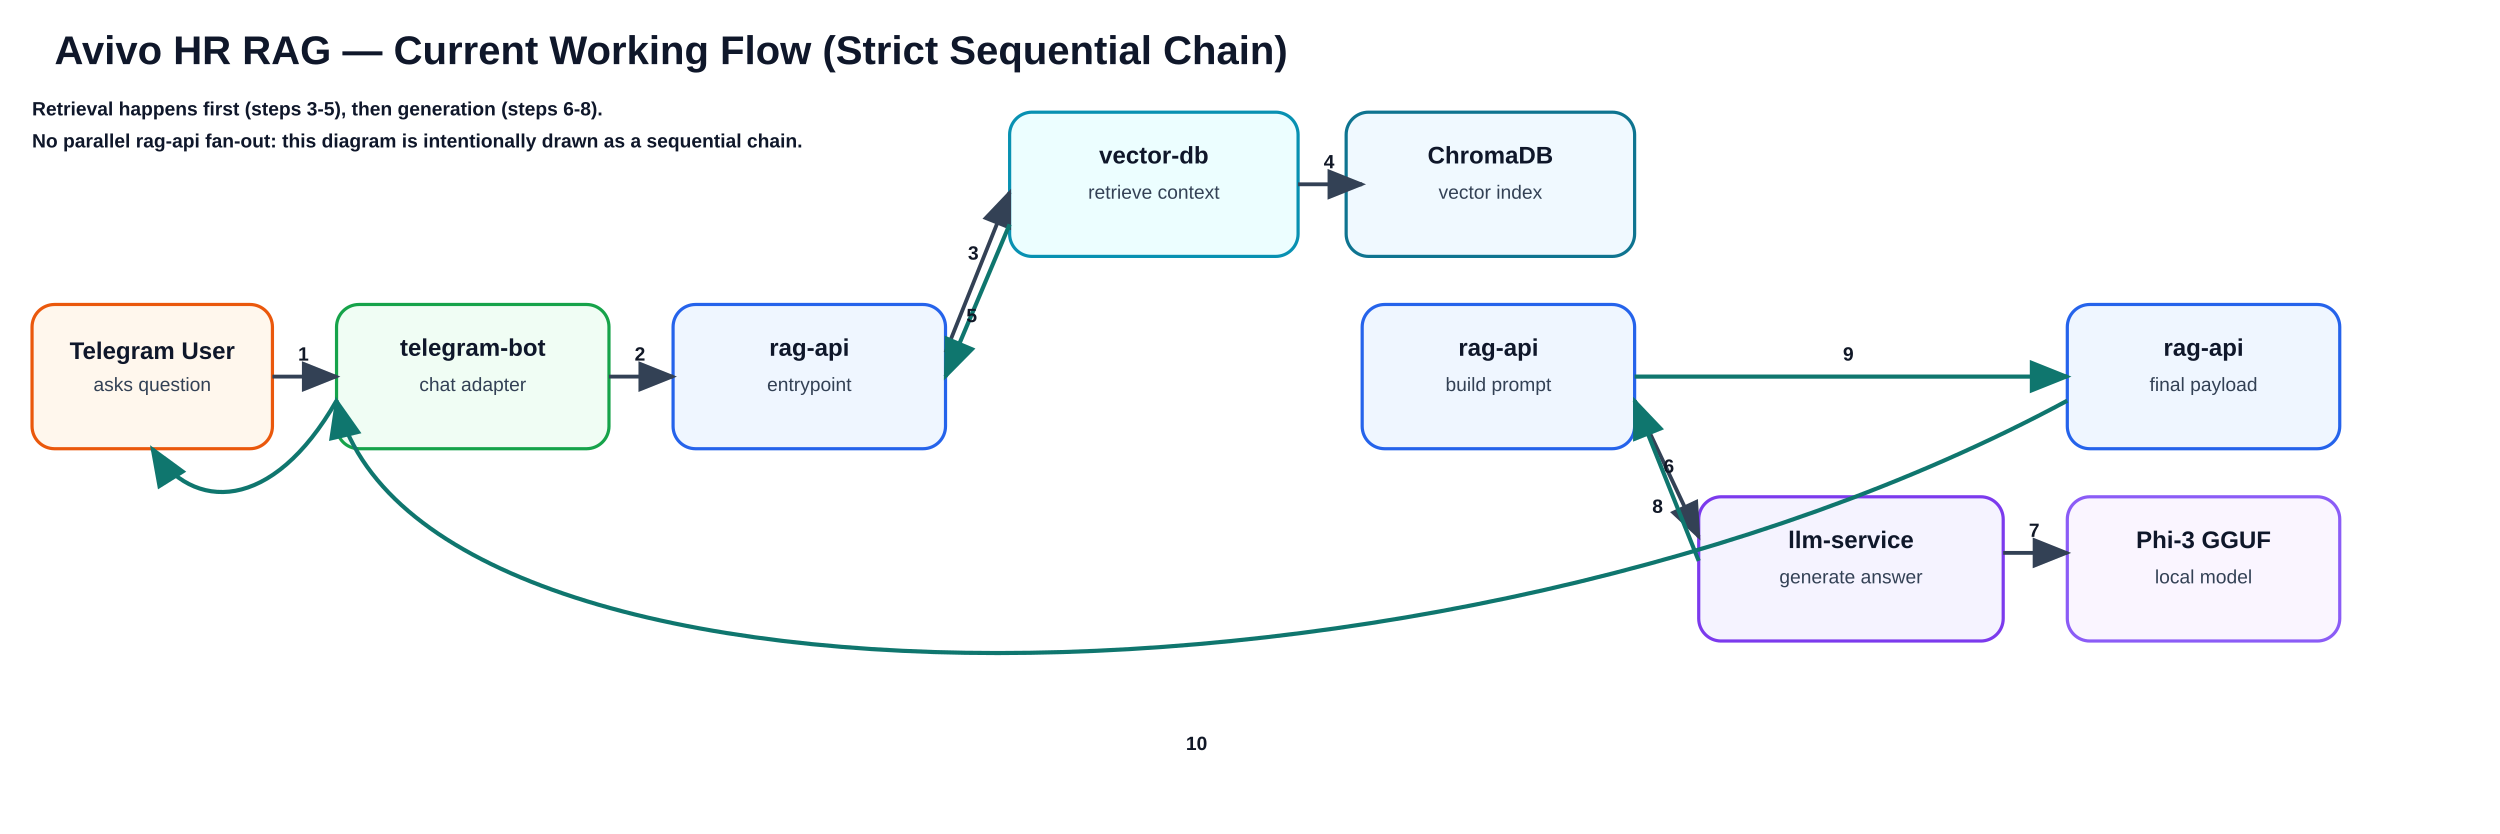
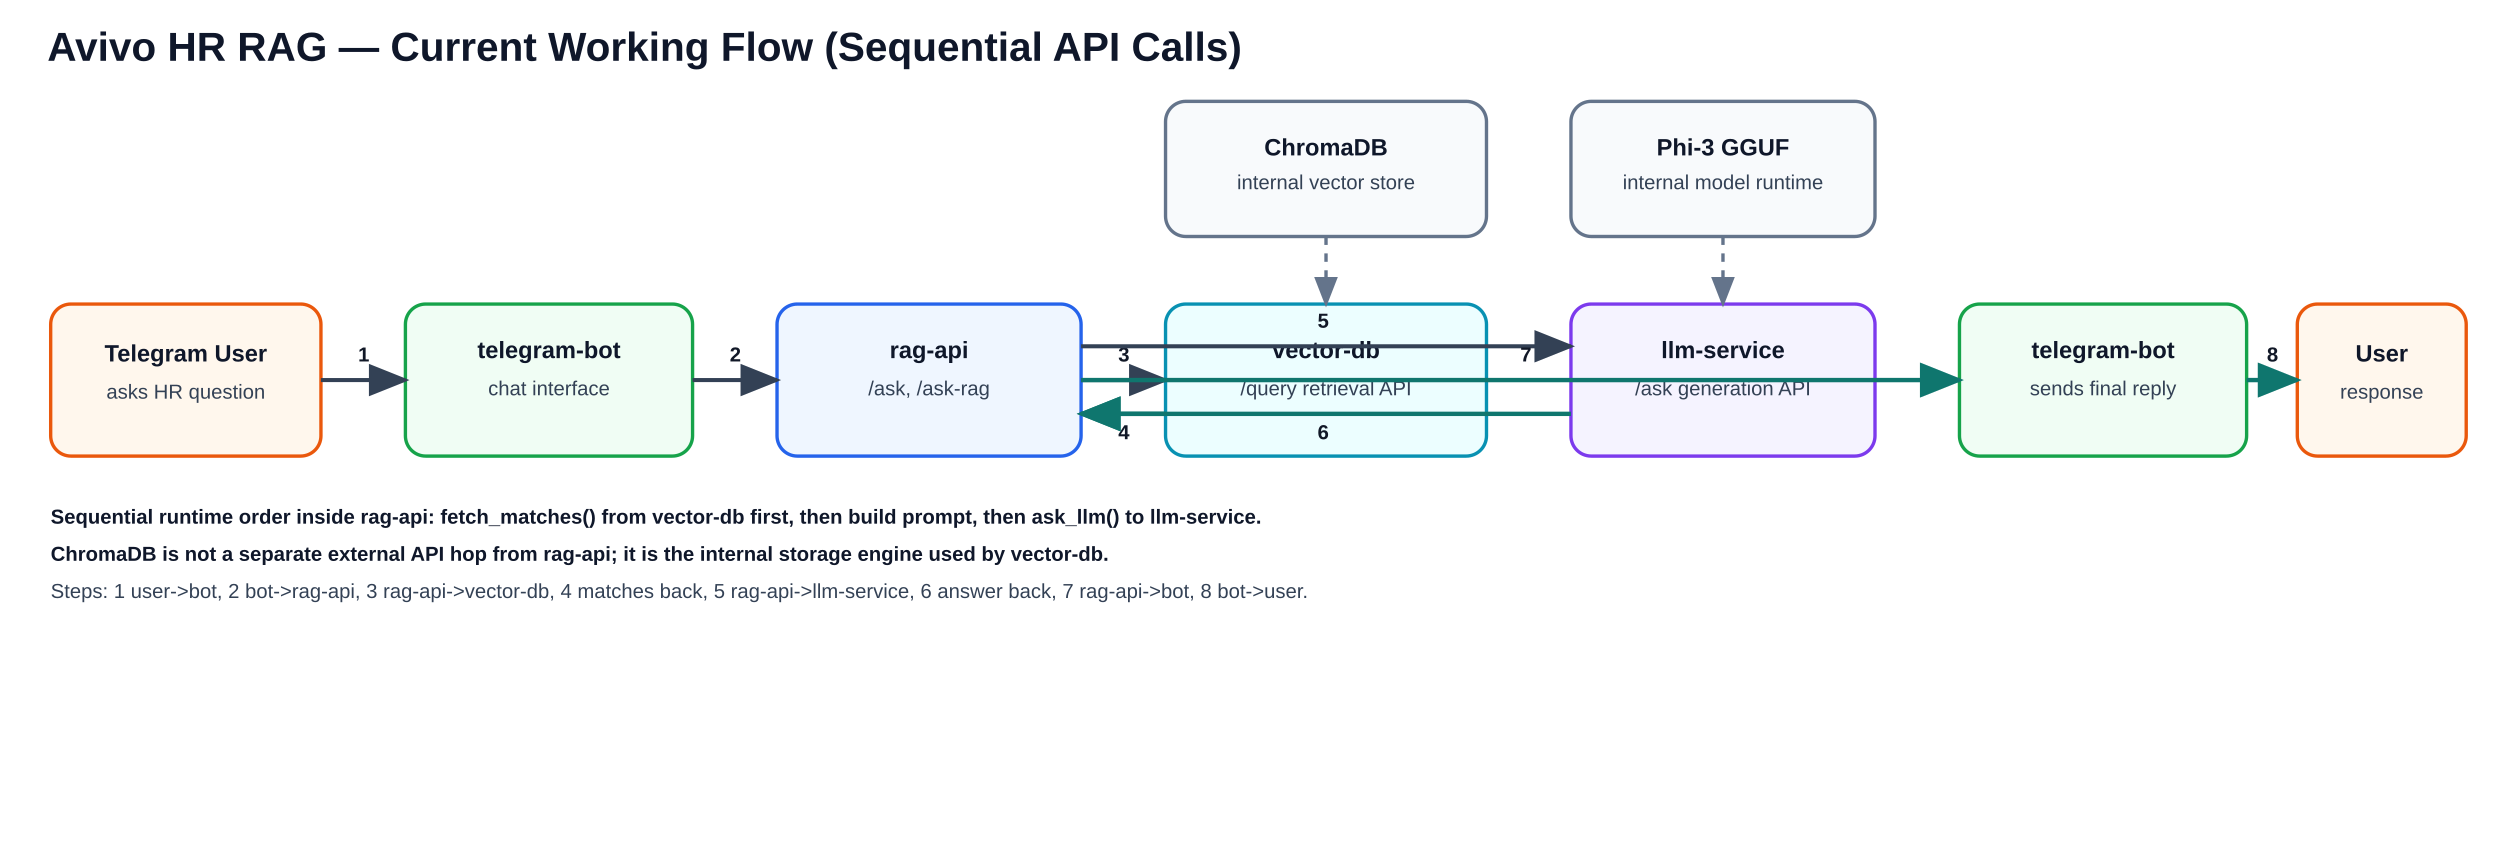
- <svg xmlns="http://www.w3.org/2000/svg" width="1560" height="520" viewBox="0 0 1560 520" role="img" aria-labelledby="title desc">
+ <svg xmlns="http://www.w3.org/2000/svg" width="1480" height="500" viewBox="0 0 1480 500" role="img" aria-labelledby="title desc">
  <defs>
    <style>
-       .title { font: 700 25px 'Segoe UI', Arial, sans-serif; fill: #0f172a; }
-       .label { font: 700 15px 'Segoe UI', Arial, sans-serif; fill: #0f172a; }
+       .title { font: 700 24px 'Segoe UI', Arial, sans-serif; fill: #0f172a; }
+       .label { font: 700 14px 'Segoe UI', Arial, sans-serif; fill: #0f172a; }
      .small { font: 500 12px 'Segoe UI', Arial, sans-serif; fill: #334155; }
      .step { font: 700 12px 'Segoe UI', Arial, sans-serif; fill: #111827; }
-       .node { stroke-width: 2; rx: 14; }
+       .note { font: 600 12px 'Segoe UI', Arial, sans-serif; fill: #0f172a; }
+ 
+       .node { stroke-width: 2; rx: 12; }
      .user { fill: #fff7ed; stroke: #ea580c; }
      .bot { fill: #f0fdf4; stroke: #16a34a; }
      .api { fill: #eff6ff; stroke: #2563eb; }
      .vector { fill: #ecfeff; stroke: #0891b2; }
      .llm { fill: #f5f3ff; stroke: #7c3aed; }
-       .db { fill: #f0f9ff; stroke: #0e7490; }
-       .model { fill: #faf5ff; stroke: #8b5cf6; }
-       .line { stroke: #334155; stroke-width: 2.4; fill: none; marker-end: url(#arrow); }
-       .lineResp { stroke: #0f766e; stroke-width: 2.6; fill: none; marker-end: url(#arrowResp); }
-       .hint { font: 600 12px 'Segoe UI', Arial, sans-serif; fill: #0f172a; }
+       .store { fill: #f8fafc; stroke: #64748b; }
+ 
+       .lineReq { stroke: #334155; stroke-width: 2.4; fill: none; marker-end: url(#arrowReq); }
+       .lineRes { stroke: #0f766e; stroke-width: 2.6; fill: none; marker-end: url(#arrowRes); }
+       .lineDep { stroke: #64748b; stroke-width: 2; fill: none; stroke-dasharray: 5 5; marker-end: url(#arrowDep); }
    </style>
-     <marker id="arrow" markerWidth="10" markerHeight="8" refX="9" refY="4" orient="auto">
+     <marker id="arrowReq" markerWidth="10" markerHeight="8" refX="9" refY="4" orient="auto">
      <polygon points="0,0 10,4 0,8" fill="#334155" />
    </marker>
-     <marker id="arrowResp" markerWidth="10" markerHeight="8" refX="9" refY="4" orient="auto">
+     <marker id="arrowRes" markerWidth="10" markerHeight="8" refX="9" refY="4" orient="auto">
      <polygon points="0,0 10,4 0,8" fill="#0f766e" />
    </marker>
+     <marker id="arrowDep" markerWidth="9" markerHeight="7" refX="8" refY="3.5" orient="auto">
+       <polygon points="0,0 9,3.5 0,7" fill="#64748b" />
+     </marker>
  </defs>
-   <text x="34" y="40" class="title">Avivo HR RAG — Current Working Flow (Strict Sequential Chain)</text>
-   <rect x="20" y="190" width="150" height="90" class="node user" />
-   <text x="95" y="224" text-anchor="middle" class="label">Telegram User</text>
-   <text x="95" y="244" text-anchor="middle" class="small">asks question</text>
-   <rect x="210" y="190" width="170" height="90" class="node bot" />
-   <text x="295" y="222" text-anchor="middle" class="label">telegram-bot</text>
-   <text x="295" y="244" text-anchor="middle" class="small">chat adapter</text>
-   <rect x="420" y="190" width="170" height="90" class="node api" />
-   <text x="505" y="222" text-anchor="middle" class="label">rag-api</text>
-   <text x="505" y="244" text-anchor="middle" class="small">entrypoint</text>
-   <rect x="630" y="70" width="180" height="90" class="node vector" />
-   <text x="720" y="102" text-anchor="middle" class="label">vector-db</text>
-   <text x="720" y="124" text-anchor="middle" class="small">retrieve context</text>
-   <rect x="850" y="190" width="170" height="90" class="node api" />
-   <text x="935" y="222" text-anchor="middle" class="label">rag-api</text>
-   <text x="935" y="244" text-anchor="middle" class="small">build prompt</text>
-   <rect x="1060" y="310" width="190" height="90" class="node llm" />
-   <text x="1155" y="342" text-anchor="middle" class="label">llm-service</text>
-   <text x="1155" y="364" text-anchor="middle" class="small">generate answer</text>
-   <rect x="1290" y="190" width="170" height="90" class="node api" />
-   <text x="1375" y="222" text-anchor="middle" class="label">rag-api</text>
-   <text x="1375" y="244" text-anchor="middle" class="small">final payload</text>
-   <rect x="840" y="70" width="180" height="90" class="node db" />
-   <text x="930" y="102" text-anchor="middle" class="label">ChromaDB</text>
-   <text x="930" y="124" text-anchor="middle" class="small">vector index</text>
-   <rect x="1290" y="310" width="170" height="90" class="node model" />
-   <text x="1375" y="342" text-anchor="middle" class="label">Phi-3 GGUF</text>
-   <text x="1375" y="364" text-anchor="middle" class="small">local model</text>
-   <path d="M 170 235 L 210 235" class="line" />
-   <text x="186" y="225" class="step">1</text>
-   <path d="M 380 235 L 420 235" class="line" />
-   <text x="396" y="225" class="step">2</text>
-   <path d="M 590 220 L 630 120" class="line" />
-   <text x="604" y="162" class="step">3</text>
-   <path d="M 810 115 L 850 115" class="line" />
-   <text x="826" y="105" class="step">4</text>
-   <path d="M 630 140 L 590 235" class="lineResp" />
-   <text x="603" y="201" class="step">5</text>
-   <path d="M 1020 250 L 1060 335" class="line" />
-   <text x="1038" y="295" class="step">6</text>
-   <path d="M 1250 345 L 1290 345" class="line" />
-   <text x="1266" y="335" class="step">7</text>
-   <path d="M 1060 350 L 1020 250" class="lineResp" />
-   <text x="1031" y="320" class="step">8</text>
-   <path d="M 1020 235 L 1290 235" class="lineResp" />
-   <text x="1150" y="225" class="step">9</text>
-   <path d="M 1290 250 C 900 460, 260 460, 210 250" class="lineResp" />
-   <text x="740" y="468" class="step">10</text>
-   <path d="M 210 250 C 170 320, 120 320, 95 280" class="lineResp" />
-   <text x="20" y="72" class="hint">Retrieval happens first (steps 3-5), then generation (steps 6-8).</text>
-   <text x="20" y="92" class="hint">No parallel rag-api fan-out: this diagram is intentionally drawn as a sequential chain.</text>
+   <text x="28" y="36" class="title">Avivo HR RAG — Current Working Flow (Sequential API Calls)</text>
+   <rect x="30" y="180" width="160" height="90" class="node user" />
+   <text x="110" y="214" text-anchor="middle" class="label">Telegram User</text>
+   <text x="110" y="236" text-anchor="middle" class="small">asks HR question</text>
+   <rect x="240" y="180" width="170" height="90" class="node bot" />
+   <text x="325" y="212" text-anchor="middle" class="label">telegram-bot</text>
+   <text x="325" y="234" text-anchor="middle" class="small">chat interface</text>
+   <rect x="460" y="180" width="180" height="90" class="node api" />
+   <text x="550" y="212" text-anchor="middle" class="label">rag-api</text>
+   <text x="550" y="234" text-anchor="middle" class="small">/ask, /ask-rag</text>
+   <rect x="690" y="180" width="190" height="90" class="node vector" />
+   <text x="785" y="212" text-anchor="middle" class="label">vector-db</text>
+   <text x="785" y="234" text-anchor="middle" class="small">/query retrieval API</text>
+   <rect x="930" y="180" width="180" height="90" class="node llm" />
+   <text x="1020" y="212" text-anchor="middle" class="label">llm-service</text>
+   <text x="1020" y="234" text-anchor="middle" class="small">/ask generation API</text>
+   <rect x="1160" y="180" width="170" height="90" class="node bot" />
+   <text x="1245" y="212" text-anchor="middle" class="label">telegram-bot</text>
+   <text x="1245" y="234" text-anchor="middle" class="small">sends final reply</text>
+   <rect x="1360" y="180" width="100" height="90" class="node user" />
+   <text x="1410" y="214" text-anchor="middle" class="label">User</text>
+   <text x="1410" y="236" text-anchor="middle" class="small">response</text>
+   <rect x="690" y="60" width="190" height="80" class="node store" />
+   <text x="785" y="92" text-anchor="middle" class="label">ChromaDB</text>
+   <text x="785" y="112" text-anchor="middle" class="small">internal vector store</text>
+   <rect x="930" y="60" width="180" height="80" class="node store" />
+   <text x="1020" y="92" text-anchor="middle" class="label">Phi-3 GGUF</text>
+   <text x="1020" y="112" text-anchor="middle" class="small">internal model runtime</text>
+   <path d="M 190 225 L 240 225" class="lineReq" />
+   <text x="212" y="214" class="step">1</text>
+   <path d="M 410 225 L 460 225" class="lineReq" />
+   <text x="432" y="214" class="step">2</text>
+   <path d="M 640 225 L 690 225" class="lineReq" />
+   <text x="662" y="214" class="step">3</text>
+   <path d="M 690 245 L 640 245" class="lineRes" />
+   <text x="662" y="260" class="step">4</text>
+   <path d="M 640 205 L 930 205" class="lineReq" />
+   <text x="780" y="194" class="step">5</text>
+   <path d="M 930 245 L 640 245" class="lineRes" />
+   <text x="780" y="260" class="step">6</text>
+   <path d="M 640 225 L 1160 225" class="lineRes" />
+   <text x="900" y="214" class="step">7</text>
+   <path d="M 1330 225 L 1360 225" class="lineRes" />
+   <text x="1342" y="214" class="step">8</text>
+   <path d="M 785 140 L 785 180" class="lineDep" />
+   <path d="M 1020 140 L 1020 180" class="lineDep" />
+   <text x="30" y="310" class="note">Sequential runtime order inside rag-api: fetch_matches() from vector-db first, then build prompt, then ask_llm() to llm-service.</text>
+   <text x="30" y="332" class="note">ChromaDB is not a separate external API hop from rag-api; it is the internal storage engine used by vector-db.</text>
+   <text x="30" y="354" class="small">Steps: 1 user-&gt;bot, 2 bot-&gt;rag-api, 3 rag-api-&gt;vector-db, 4 matches back, 5 rag-api-&gt;llm-service, 6 answer back, 7 rag-api-&gt;bot, 8 bot-&gt;user.</text>
</svg>
